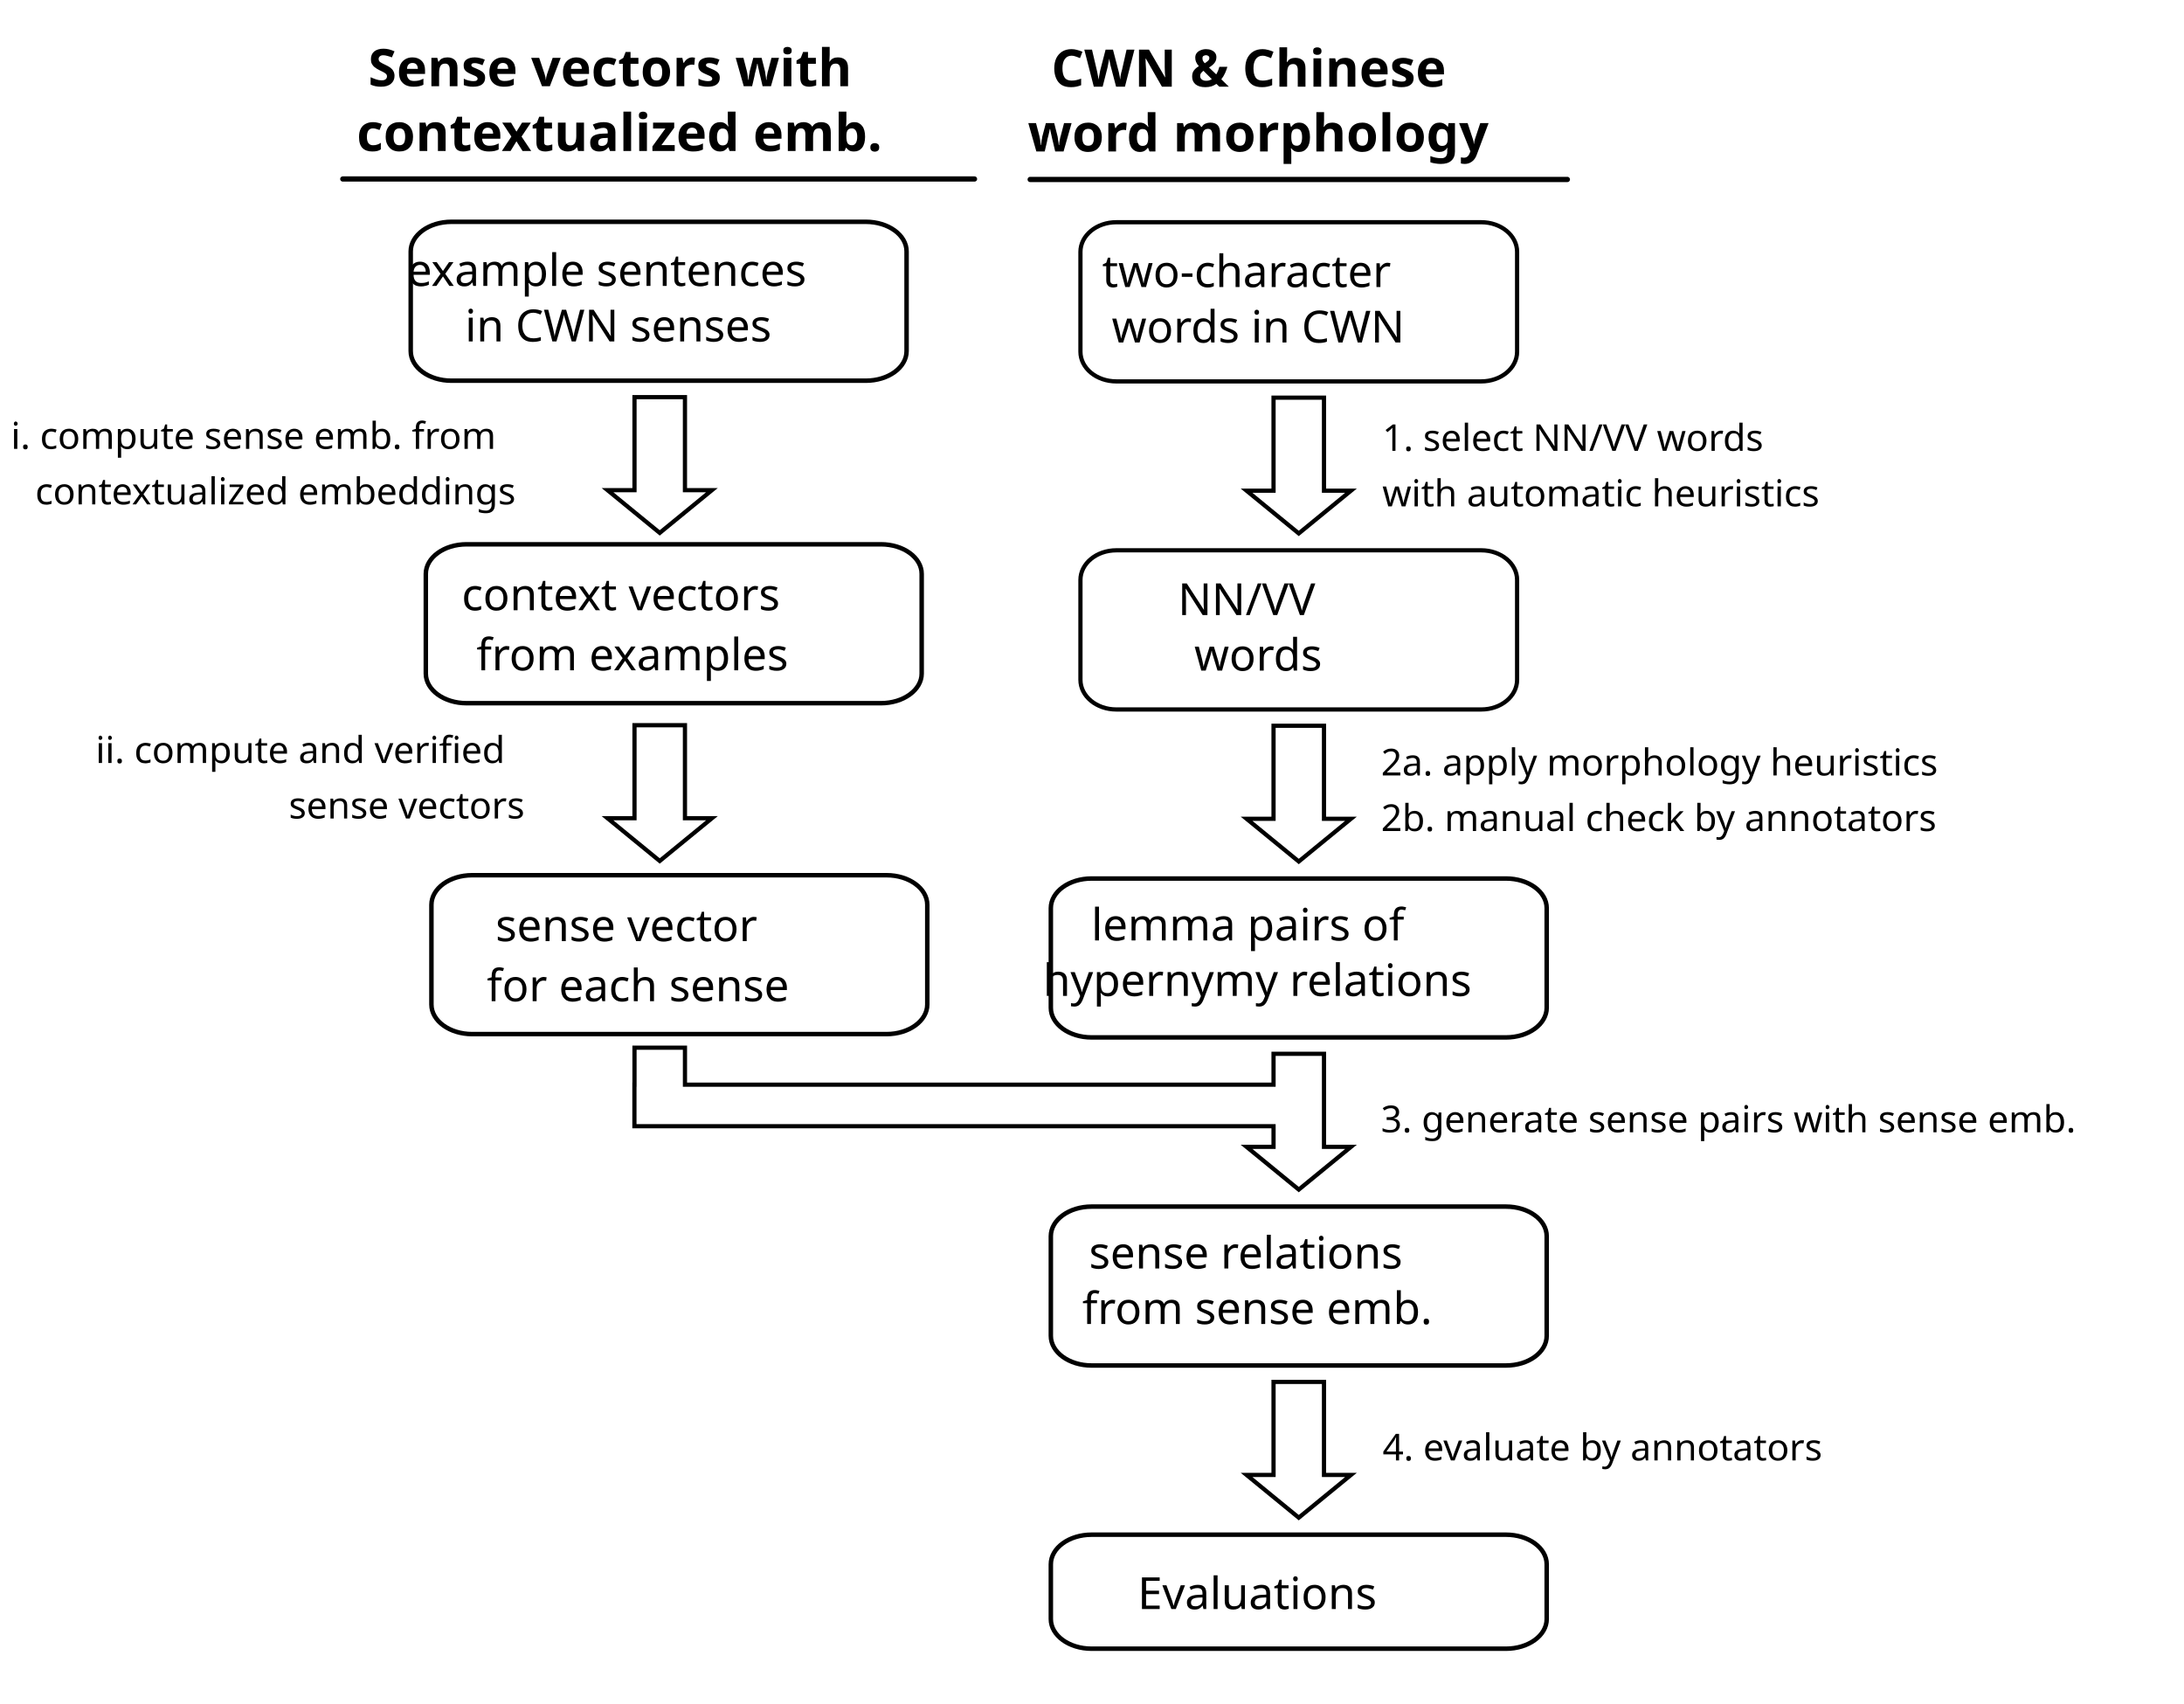
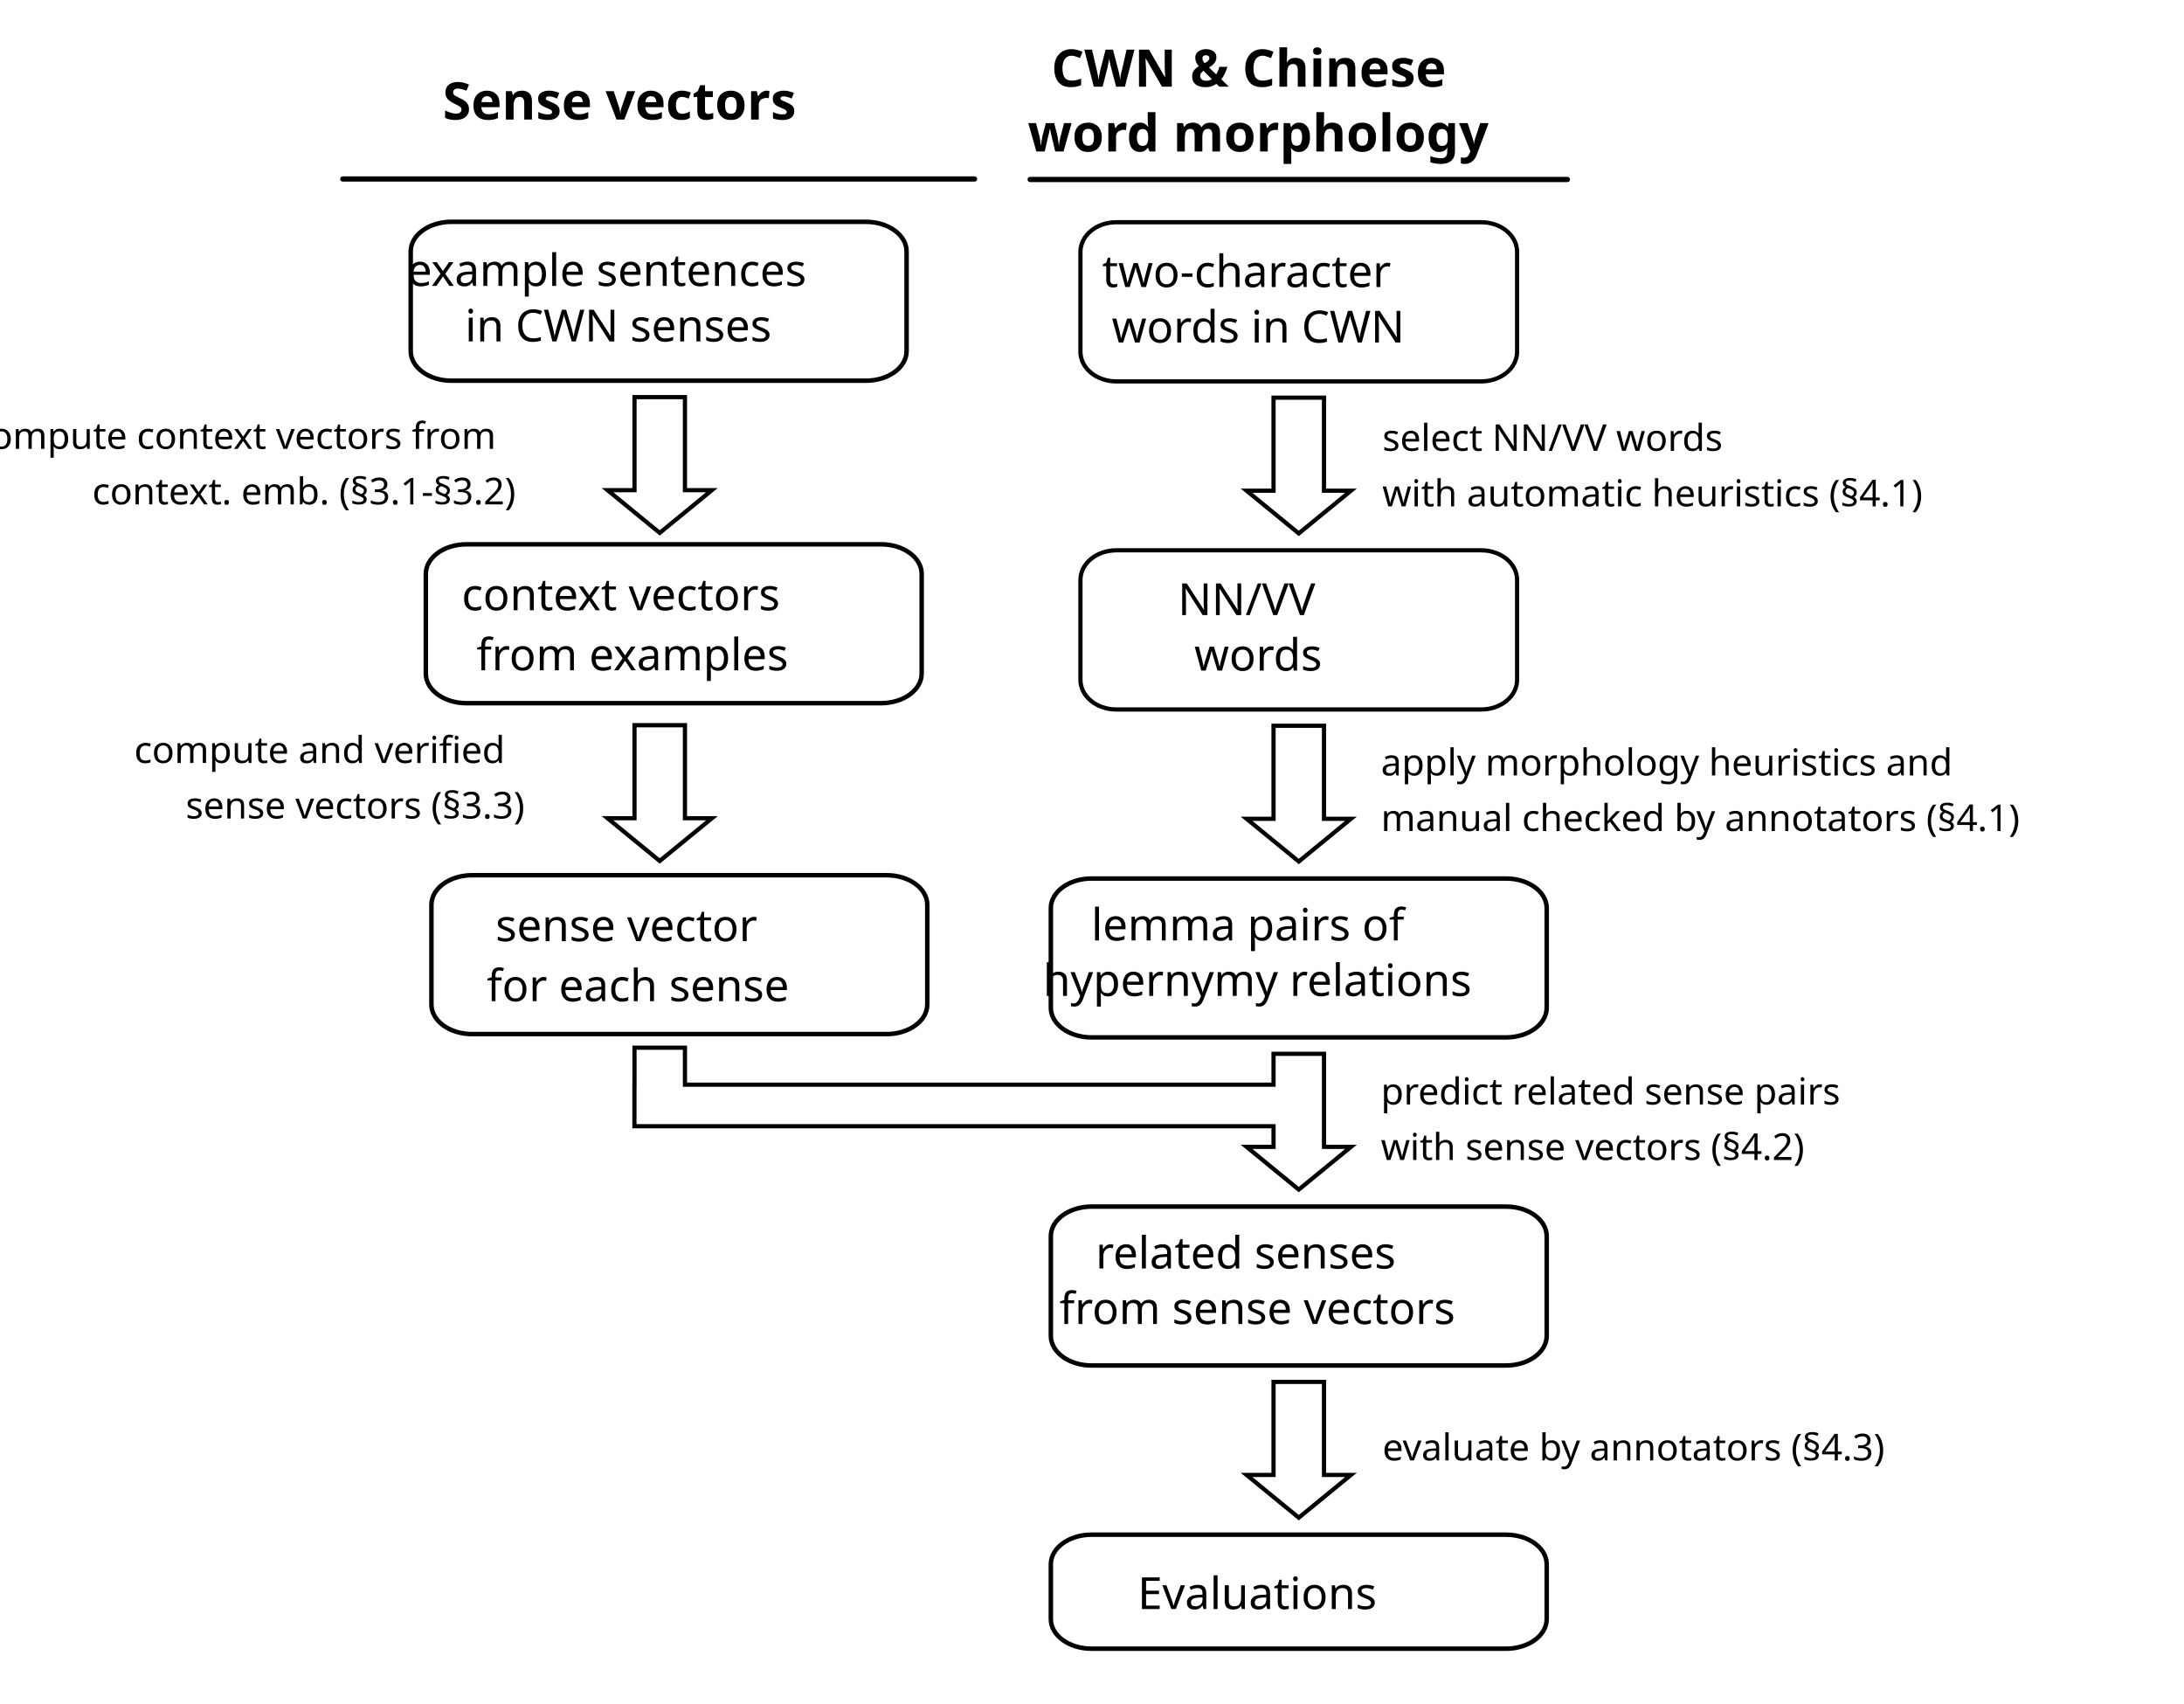
<svg xmlns="http://www.w3.org/2000/svg" width="208.208mm" height="162.346mm" viewBox="0 0 208.208 162.346" version="1.1" id="svg8">
  <defs id="defs2" />
  <g id="layer1" transform="translate(39.39746,-1.187537)">
    <g id="g4538" transform="translate(3.53173,-8.512363)">
      <rect ry="2.826" rx="3.42" y="30.879" x="60.073" height="15.17" width="41.628" id="rect4520" style="fill:none;stroke:#000000;stroke-width:0.402;stroke-miterlimit:4;stroke-dasharray:none" />
      <text id="text4530" y="37.055" x="80.867" style="font-style:normal;font-weight:normal;font-size:4.233px;line-height:1.25;font-family:sans-serif;text-align:center;letter-spacing:0px;word-spacing:0px;text-anchor:middle;fill:#000000;fill-opacity:1;stroke:none;stroke-width:0.265" xml:space="preserve">
        <tspan style="text-align:center;text-anchor:middle;stroke-width:0.265" y="37.055" x="80.867" id="tspan4528">two-character</tspan>
        <tspan id="tspan4532" style="text-align:center;text-anchor:middle;stroke-width:0.265" y="42.347" x="80.867">words in CWN</tspan>
      </text>
    </g>
    <g transform="translate(3.53173,22.75572)" id="g4538-3">
      <rect ry="2.826" rx="3.42" y="30.879" x="60.073" height="15.17" width="41.628" id="rect4520-9" style="fill:none;stroke:#000000;stroke-width:0.402;stroke-miterlimit:4;stroke-dasharray:none" />
      <text id="text4530-4" y="37.055" x="80.867" style="font-style:normal;font-weight:normal;font-size:4.233px;line-height:1.25;font-family:sans-serif;text-align:center;letter-spacing:0px;word-spacing:0px;text-anchor:middle;fill:#000000;fill-opacity:1;stroke:none;stroke-width:0.265" xml:space="preserve">
        <tspan style="text-align:center;text-anchor:middle;stroke-width:0.265" y="37.055" x="80.867" id="tspan4577">NN/VV</tspan>
        <tspan style="text-align:center;text-anchor:middle;stroke-width:0.265" y="42.347" x="80.867" id="tspan4581">words</tspan>
      </text>
    </g>
    <flowRoot xml:space="preserve" id="flowRoot4583" style="font-style:normal;font-weight:normal;font-size:16px;line-height:1.25;font-family:sans-serif;letter-spacing:0px;word-spacing:0px;fill:#000000;fill-opacity:1;stroke:none" transform="scale(0.2645833)">
      <flowRegion id="flowRegion4585">
        <rect id="rect4587" width="96.429" height="52.143" x="57.857" y="76.091" />
      </flowRegion>
      <flowPara id="flowPara4589" />
    </flowRoot>
    <g id="g4538-2" transform="translate(-5.690409,70.27679)">
      <rect ry="2.821" rx="3.884" y="14.639" x="66.473" height="15.144" width="47.272" id="rect4520-5" style="fill:none;stroke:#000000;stroke-width:0.428;stroke-miterlimit:4;stroke-dasharray:none" />
      <text id="text4530-5" y="20.541" x="90.006" style="font-style:normal;font-weight:normal;font-size:4.233px;line-height:1.25;font-family:sans-serif;text-align:center;letter-spacing:0px;word-spacing:0px;text-anchor:middle;fill:#000000;fill-opacity:1;stroke:none;stroke-width:0.265" xml:space="preserve">
        <tspan style="text-align:center;text-anchor:middle;stroke-width:0.265" y="20.541" x="90.75" id="tspan4620">lemma pairs of </tspan>
        <tspan style="text-align:center;text-anchor:middle;stroke-width:0.265" y="25.832" x="90.006" id="tspan4626">hypernymy relations</tspan>
      </text>
    </g>
    <g id="g4538-2-2" transform="translate(-5.690409,101.5449)">
      <rect ry="2.821" rx="3.884" y="14.639" x="66.473" height="15.144" width="47.272" id="rect4520-5-2" style="fill:none;stroke:#000000;stroke-width:0.428;stroke-miterlimit:4;stroke-dasharray:none" />
      <text id="text4530-5-9" y="20.541" x="90.006" style="font-style:normal;font-weight:normal;font-size:4.233px;line-height:1.25;font-family:sans-serif;text-align:center;letter-spacing:0px;word-spacing:0px;text-anchor:middle;fill:#000000;fill-opacity:1;stroke:none;stroke-width:0.265" xml:space="preserve">
-         <tspan style="text-align:center;text-anchor:middle;stroke-width:0.265" y="20.541" x="90.006" id="tspan4626-9">sense relations</tspan>
-         <tspan style="text-align:center;text-anchor:middle;stroke-width:0.265" y="25.832" x="90.006" id="tspan4657">from sense emb.</tspan>
+         <tspan style="text-align:center;text-anchor:middle;stroke-width:0.265" y="20.541" x="90.006" id="tspan4626-9">related senses</tspan>
+         <tspan style="text-align:center;text-anchor:middle;stroke-width:0.265" y="25.832" x="90.006" id="tspan4657">from sense vectors</tspan>
      </text>
    </g>
    <g id="g4538-2-2-9" transform="translate(-4.178507,134.1359)">
      <rect ry="2.821" rx="3.884" y="13.317" x="64.961" height="10.867" width="47.272" id="rect4520-5-2-7" style="fill:none;stroke:#000000;stroke-width:0.428;stroke-miterlimit:4;stroke-dasharray:none" />
      <text id="text4530-5-9-4" y="20.403" x="88.488" style="font-style:normal;font-weight:normal;font-size:4.233px;line-height:1.25;font-family:sans-serif;text-align:center;letter-spacing:0px;word-spacing:0px;text-anchor:middle;fill:#000000;fill-opacity:1;stroke:none;stroke-width:0.265" xml:space="preserve">
        <tspan style="text-align:center;text-anchor:middle;stroke-width:0.265" y="20.403" x="88.488" id="tspan4688">Evaluations</tspan>
      </text>
    </g>
    <path style="fill:none;stroke:#000000;stroke-width:0.4;stroke-miterlimit:4;stroke-dasharray:none" d="m 82.013,39.087 v 8.867 h -2.571 l 2.488,2.036 2.488,2.036 2.488,-2.036 2.488,-2.036 h -2.571 v -8.867 z" id="rect4690-2" />
    <text xml:space="preserve" style="font-style:normal;font-weight:normal;font-size:4.233px;line-height:1.25;font-family:sans-serif;letter-spacing:0px;word-spacing:0px;fill:#000000;fill-opacity:1;stroke:none;stroke-width:0.265" x="92.388" y="44.155" id="text4714">
-       <tspan id="tspan4712" x="92.388" y="44.155" style="font-size:3.528px;stroke-width:0.265">1. select NN/VV words</tspan>
-       <tspan x="92.388" y="49.447" style="font-size:3.528px;stroke-width:0.265" id="tspan4716">with automatic heuristics</tspan>
+       <tspan id="tspan4712" x="92.388" y="44.155" style="font-size:3.528px;stroke-width:0.265">select NN/VV words</tspan>
+       <tspan x="92.388" y="49.447" style="font-size:3.528px;stroke-width:0.265" id="tspan4716">with automatic heuristics (§4.1)</tspan>
    </text>
    <path style="fill:none;stroke:#000000;stroke-width:0.4;stroke-miterlimit:4;stroke-dasharray:none" d="m 82.013,70.355 v 8.867 h -2.571 l 2.488,2.036 2.488,2.036 2.488,-2.036 2.488,-2.036 h -2.571 v -8.867 z" id="rect4690-2-3" />
    <text xml:space="preserve" style="font-style:normal;font-weight:normal;font-size:4.233px;line-height:1.25;font-family:sans-serif;letter-spacing:0px;word-spacing:0px;fill:#000000;fill-opacity:1;stroke:none;stroke-width:0.265" x="92.259" y="75.095" id="text4714-9">
-       <tspan x="92.259" y="75.095" style="font-size:3.528px;stroke-width:0.265" id="tspan4716-3">2a. apply morphology heuristics </tspan>
-       <tspan x="92.259" y="80.387" style="font-size:3.528px;stroke-width:0.265" id="tspan4755">2b. manual check by annotators</tspan>
+       <tspan x="92.259" y="75.095" style="font-size:3.528px;stroke-width:0.265" id="tspan4716-3">apply morphology heuristics and</tspan>
+       <tspan x="92.259" y="80.387" style="font-size:3.528px;stroke-width:0.265" id="tspan4755">manual checked by annotators (§4.1)</tspan>
    </text>
    <path style="fill:none;stroke:#000000;stroke-width:1.512;stroke-miterlimit:4;stroke-dasharray:none" d="m -130.311,317.004 v 13.318 h -0.027 v 14.971 H 99.947 v 7.428 h -9.717 l 9.404,7.695 9.404,7.697 9.404,-7.697 9.404,-7.695 h -9.717 V 319.207 H 99.947 v 11.115 H -112.127 v -13.318 z" transform="matrix(0.2645833,0,0,0.2645833,55.56887,17.16614)" id="rect4690-2-3-0" />
-     <text xml:space="preserve" style="font-style:normal;font-weight:normal;font-size:4.233px;line-height:1.25;font-family:sans-serif;letter-spacing:0px;word-spacing:0px;fill:#000000;fill-opacity:1;stroke:none;stroke-width:0.265" x="92.249" y="109.098" id="text4714-9-8">
-       <tspan x="92.249" y="109.098" style="font-size:3.528px;stroke-width:0.265" id="tspan4755-8">3. generate sense pairs with sense emb.</tspan>
+     <text xml:space="preserve" style="font-style:normal;font-weight:normal;font-size:4.233px;line-height:1.25;font-family:sans-serif;letter-spacing:0px;word-spacing:0px;fill:#000000;fill-opacity:1;stroke:none;stroke-width:0.265" x="92.249" y="106.452" id="text4714-9-8">
+       <tspan x="92.249" y="106.452" style="font-size:3.528px;stroke-width:0.265" id="tspan4755-8">predict related sense pairs </tspan>
+       <tspan x="92.249" y="111.744" style="font-size:3.528px;stroke-width:0.265" id="tspan897">with sense vectors (§4.2)</tspan>
    </text>
    <path style="fill:none;stroke:#000000;stroke-width:0.4;stroke-miterlimit:4;stroke-dasharray:none" d="m 82.013,132.891 v 8.867 h -2.571 l 2.488,2.036 2.488,2.036 2.488,-2.036 2.488,-2.036 h -2.571 v -8.867 z" id="rect4690-2-3-0-7" />
    <text xml:space="preserve" style="font-style:normal;font-weight:normal;font-size:4.233px;line-height:1.25;font-family:sans-serif;letter-spacing:0px;word-spacing:0px;fill:#000000;fill-opacity:1;stroke:none;stroke-width:0.265" x="92.404" y="140.376" id="text4714-9-8-8">
-       <tspan x="92.404" y="140.376" style="font-size:3.528px;stroke-width:0.265" id="tspan4755-8-7">4. evaluate by annotators</tspan>
+       <tspan x="92.404" y="140.376" style="font-size:3.528px;stroke-width:0.265" id="tspan4755-8-7">evaluate by annotators (§4.3)</tspan>
    </text>
    <g id="g4538-2-2-5" transform="translate(-66.71517,7.687664)">
      <rect ry="2.821" rx="3.884" y="14.639" x="66.473" height="15.144" width="47.272" id="rect4520-5-2-9" style="fill:none;stroke:#000000;stroke-width:0.428;stroke-miterlimit:4;stroke-dasharray:none" />
      <text id="text4530-5-9-2" y="20.748" x="90.108" style="font-style:normal;font-weight:normal;font-size:4.233px;line-height:1.25;font-family:sans-serif;text-align:center;letter-spacing:0px;word-spacing:0px;text-anchor:middle;fill:#000000;fill-opacity:1;stroke:none;stroke-width:0.265" xml:space="preserve">
        <tspan style="text-align:center;text-anchor:middle;stroke-width:0.265" y="20.748" x="90.108" id="tspan1033">example sentences</tspan>
        <tspan style="text-align:center;text-anchor:middle;stroke-width:0.265" y="26.039" x="90.108" id="tspan1037">in CWN senses</tspan>
      </text>
    </g>
    <g id="g4538-2-2-5-5" transform="translate(-65.27617,38.42366)">
      <rect ry="2.821" rx="3.884" y="14.639" x="66.473" height="15.144" width="47.272" id="rect4520-5-2-9-6" style="fill:none;stroke:#000000;stroke-width:0.428;stroke-miterlimit:4;stroke-dasharray:none" />
      <text id="text4530-5-9-2-6" y="20.924" x="90.016" style="font-style:normal;font-weight:normal;font-size:4.233px;line-height:1.25;font-family:sans-serif;text-align:center;letter-spacing:0px;word-spacing:0px;text-anchor:middle;fill:#000000;fill-opacity:1;stroke:none;stroke-width:0.265" xml:space="preserve">
        <tspan style="text-align:center;text-anchor:middle;stroke-width:0.265" y="20.924" x="90.016" id="tspan4904">context vectors</tspan>
        <tspan style="text-align:center;text-anchor:middle;stroke-width:0.265" y="26.651" x="90.016" id="tspan1045">from examples</tspan>
      </text>
    </g>
    <g id="g4538-2-2-5-5-7" transform="translate(-64.74164,69.96147)">
      <rect ry="2.821" rx="3.884" y="14.639" x="66.473" height="15.144" width="47.272" id="rect4520-5-2-9-6-5" style="fill:none;stroke:#000000;stroke-width:0.428;stroke-miterlimit:4;stroke-dasharray:none" />
      <text id="text4530-5-9-2-6-6" y="20.924" x="90.016" style="font-style:normal;font-weight:normal;font-size:4.233px;line-height:1.25;font-family:sans-serif;text-align:center;letter-spacing:0px;word-spacing:0px;text-anchor:middle;fill:#000000;fill-opacity:1;stroke:none;stroke-width:0.265" xml:space="preserve">
        <tspan style="text-align:center;text-anchor:middle;stroke-width:0.265" y="20.924" x="90.016" id="tspan4935">sense vector</tspan>
        <tspan style="text-align:center;text-anchor:middle;stroke-width:0.265" y="26.651" x="90.016" id="tspan4939">for each sense</tspan>
      </text>
    </g>
    <path style="fill:none;stroke:#000000;stroke-width:0.4;stroke-miterlimit:4;stroke-dasharray:none" d="m 21.091,39.036 v 8.867 h -2.571 l 2.488,2.036 2.488,2.036 2.488,-2.036 2.488,-2.036 h -2.571 v -8.867 z" id="rect4690-2-7" />
    <path style="fill:none;stroke:#000000;stroke-width:0.4;stroke-miterlimit:4;stroke-dasharray:none" d="m 21.091,70.304 v 8.867 h -2.571 l 2.488,2.036 2.488,2.036 2.488,-2.036 2.488,-2.036 h -2.571 v -8.867 z" id="rect4690-2-3-2" />
    <text xml:space="preserve" style="font-style:normal;font-weight:normal;font-size:4.233px;line-height:1.25;font-family:sans-serif;text-align:end;letter-spacing:0px;word-spacing:0px;text-anchor:end;fill:#000000;fill-opacity:1;stroke:none;stroke-width:0.265" x="15.269" y="43.97" id="text4714-0">
-       <tspan x="16.509" y="43.97" style="font-size:3.528px;text-align:end;text-anchor:end;stroke-width:0.265" id="tspan4982">i. compute sense emb. from </tspan>
-       <tspan x="15.269" y="49.261" style="font-size:3.528px;text-align:end;text-anchor:end;stroke-width:0.265" id="tspan1041">contextualized embeddings</tspan>
+       <tspan x="16.509" y="43.97" style="font-size:3.528px;text-align:end;text-anchor:end;stroke-width:0.265" id="tspan4982">compute context vectors from </tspan>
+       <tspan x="15.269" y="49.261" style="font-size:3.528px;text-align:end;text-anchor:end;stroke-width:0.265" id="tspan1041">context. emb. (§3.1-§3.2)</tspan>
    </text>
    <text xml:space="preserve" style="font-style:normal;font-weight:normal;font-size:4.233px;line-height:1.25;font-family:sans-serif;text-align:end;letter-spacing:0px;word-spacing:0px;text-anchor:end;fill:#000000;fill-opacity:1;stroke:none;stroke-width:0.265" x="16.121" y="73.904" id="text4714-0-6">
-       <tspan x="17.361" y="73.904" style="font-size:3.528px;text-align:end;text-anchor:end;stroke-width:0.265" id="tspan5007">ii. compute and verified </tspan>
-       <tspan x="16.121" y="79.196" style="font-size:3.528px;text-align:end;text-anchor:end;stroke-width:0.265" id="tspan1051">sense vectors</tspan>
+       <tspan x="17.361" y="73.904" style="font-size:3.528px;text-align:end;text-anchor:end;stroke-width:0.265" id="tspan5007">compute and verified </tspan>
+       <tspan x="16.121" y="79.196" style="font-size:3.528px;text-align:end;text-anchor:end;stroke-width:0.265" id="tspan1051">sense vectors (§3.3)</tspan>
    </text>
    <g id="g1029" transform="translate(0.08888231)">
-       <text id="text4530-5-9-2-1" y="9.404" x="23.42" style="font-style:normal;font-weight:normal;font-size:4.233px;line-height:1.25;font-family:sans-serif;text-align:center;letter-spacing:0px;word-spacing:0px;text-anchor:middle;fill:#000000;fill-opacity:1;stroke:none;stroke-width:0.265" xml:space="preserve">
-         <tspan id="tspan923" style="font-weight:bold;font-size:4.939px;text-align:center;text-anchor:middle;stroke-width:0.265" y="9.404" x="24.264">Sense vectors with </tspan>
-         <tspan id="tspan1014" style="font-weight:bold;font-size:4.939px;text-align:center;text-anchor:middle;stroke-width:0.265" y="15.577" x="23.42">contextualized emb.</tspan>
+       <text id="text4530-5-9-2-1" y="12.579" x="23.42" style="font-style:normal;font-weight:normal;font-size:4.233px;line-height:1.25;font-family:sans-serif;text-align:center;letter-spacing:0px;word-spacing:0px;text-anchor:middle;fill:#000000;fill-opacity:1;stroke:none;stroke-width:0.265" xml:space="preserve">
+         <tspan id="tspan1014" style="font-weight:bold;font-size:4.939px;text-align:center;text-anchor:middle;stroke-width:0.265" y="12.579" x="23.42">Sense vectors</tspan>
      </text>
      <path id="path929" d="M -6.806,18.246 H 53.416" style="fill:none;stroke:#000000;stroke-width:0.5;stroke-linecap:round;stroke-linejoin:miter;stroke-miterlimit:4;stroke-dasharray:none;stroke-opacity:1" />
    </g>
    <g id="g1010" transform="translate(-6.090881,-0.1336348)">
      <text id="text4530-5-9-2-1-9" y="9.583" x="90.493" style="font-style:normal;font-weight:normal;font-size:4.233px;line-height:1.25;font-family:sans-serif;text-align:center;letter-spacing:0px;word-spacing:0px;text-anchor:middle;fill:#000000;fill-opacity:1;stroke:none;stroke-width:0.265" xml:space="preserve">
        <tspan style="font-weight:bold;font-size:4.939px;text-align:center;text-anchor:middle;stroke-width:0.265" y="9.583" x="91.337" id="tspan996">CWN &amp; Chinese </tspan>
        <tspan style="font-weight:bold;font-size:4.939px;text-align:center;text-anchor:middle;stroke-width:0.265" y="15.757" x="90.493" id="tspan1000">word morphology</tspan>
      </text>
      <path id="path929-5" d="M 64.904,18.425 H 116.115" style="fill:none;stroke:#000000;stroke-width:0.5;stroke-linecap:round;stroke-linejoin:miter;stroke-miterlimit:4;stroke-dasharray:none;stroke-opacity:1" />
    </g>
  </g>
</svg>
